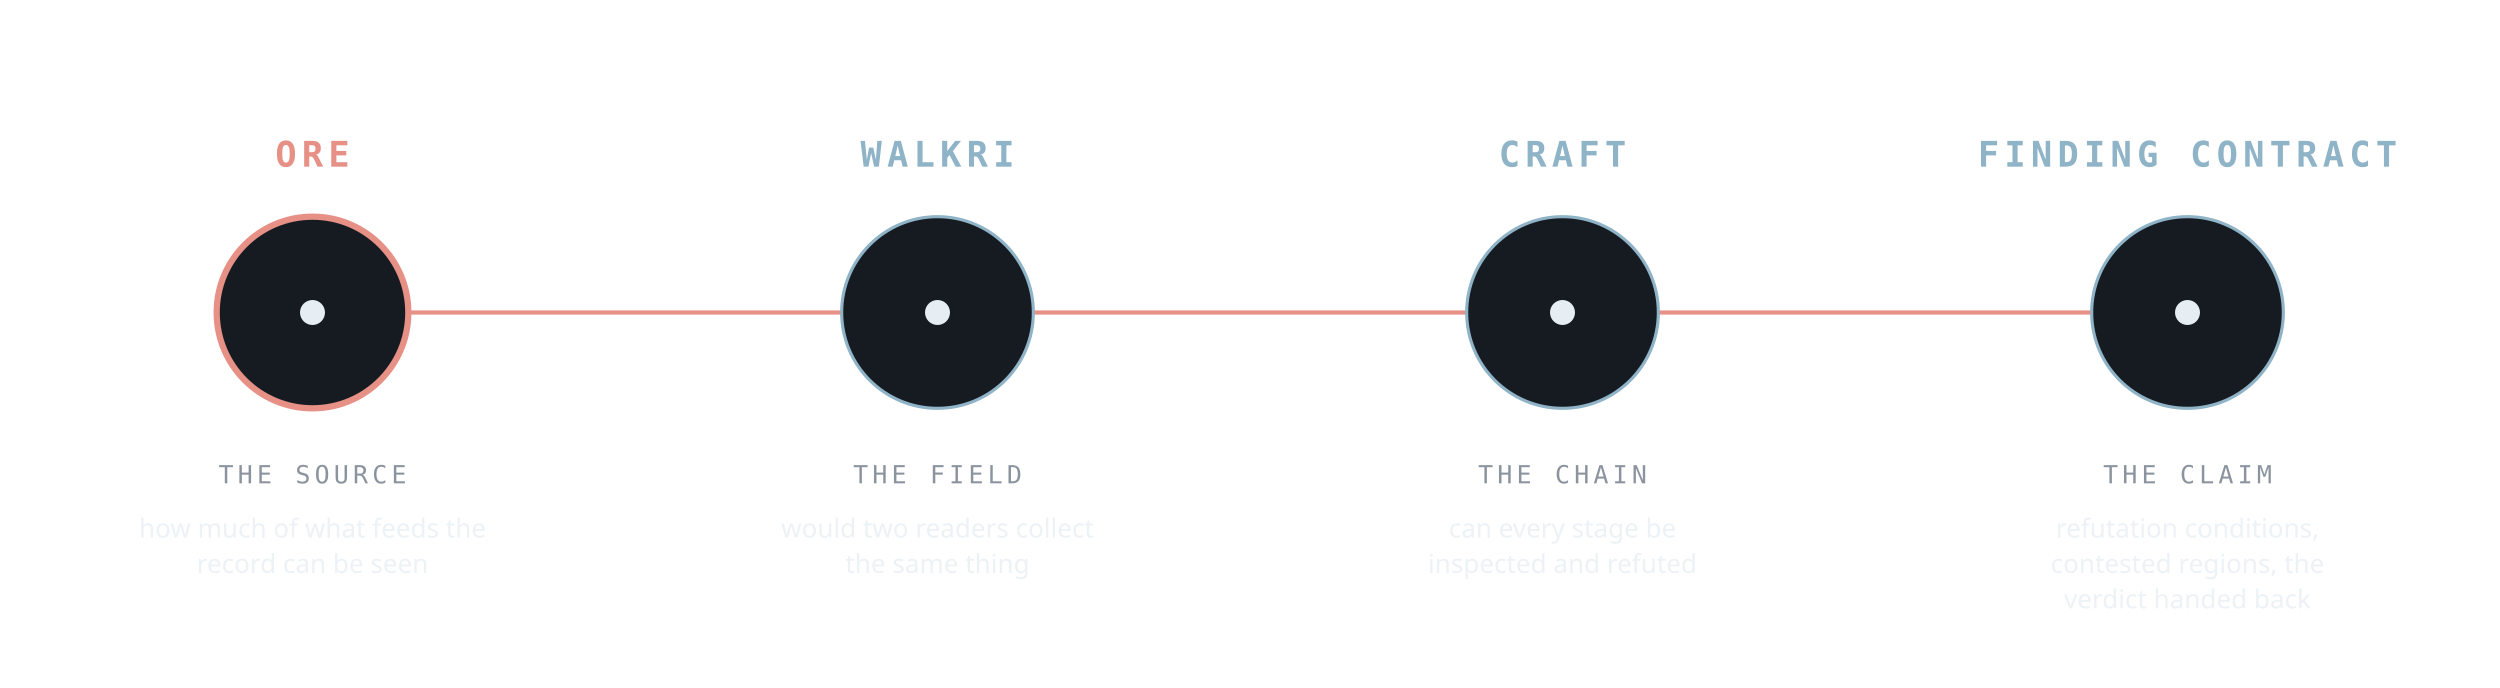
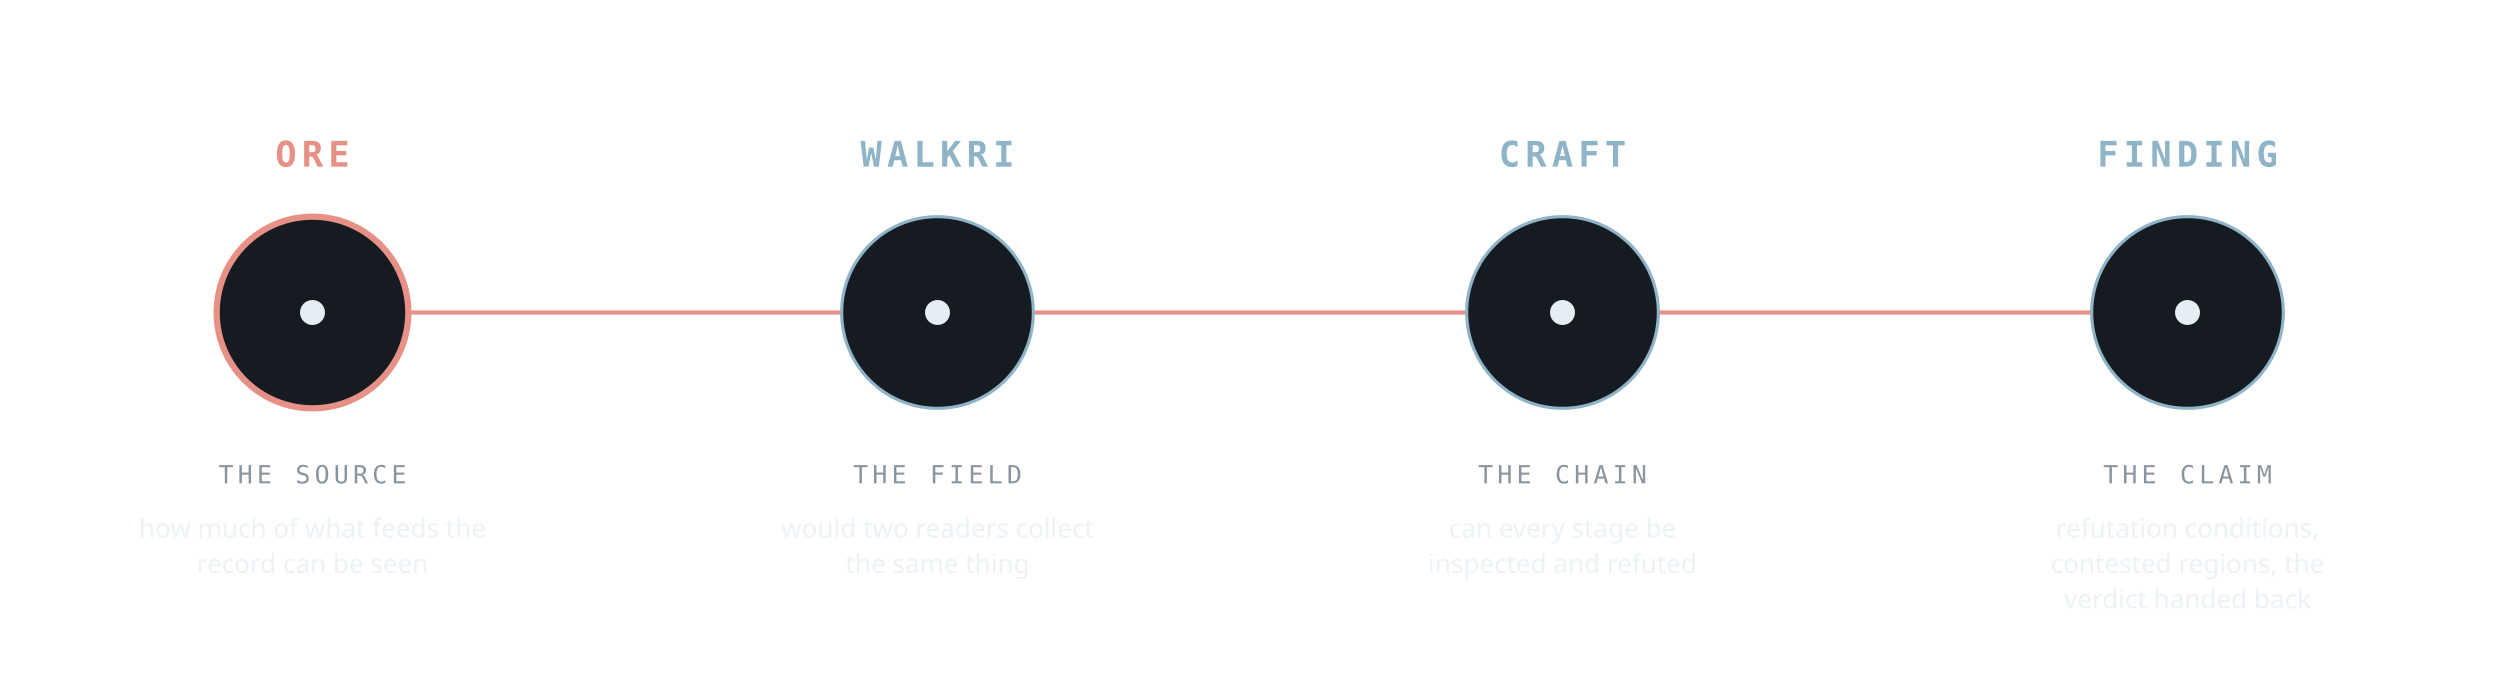
<svg xmlns="http://www.w3.org/2000/svg" viewBox="0 0 1200 330" fill="none">
  <line x1="150" y1="150" x2="1050" y2="150" stroke="#E69086" stroke-width="2" />
  <circle cx="150" cy="150" r="46" fill="#161B22" stroke="#E69086" stroke-width="3" />
  <circle cx="150" cy="150" r="6" fill="#E6EDF3" />
  <text x="150" y="80" text-anchor="middle" font-family="ui-monospace, monospace" font-size="17" letter-spacing="2.5" fill="#E69086" font-weight="600">ORE</text>
  <text x="150" y="232" text-anchor="middle" font-family="ui-monospace, monospace" font-size="12" letter-spacing="2" fill="#8B949E">THE SOURCE</text>
  <text x="150" y="258" text-anchor="middle" font-family="system-ui, sans-serif" font-size="12.5" fill="#E6EDF3" opacity="0.75">how much of what feeds the</text>
  <text x="150" y="275" text-anchor="middle" font-family="system-ui, sans-serif" font-size="12.5" fill="#E6EDF3" opacity="0.75">record can be seen</text>
  <circle cx="450" cy="150" r="46" fill="#161B22" stroke="#8FB3C7" stroke-width="1.5" />
  <circle cx="450" cy="150" r="6" fill="#E6EDF3" />
  <text x="450" y="80" text-anchor="middle" font-family="ui-monospace, monospace" font-size="17" letter-spacing="2.5" fill="#8FB3C7" font-weight="600">WALKRI</text>
  <text x="450" y="232" text-anchor="middle" font-family="ui-monospace, monospace" font-size="12" letter-spacing="2" fill="#8B949E">THE FIELD</text>
  <text x="450" y="258" text-anchor="middle" font-family="system-ui, sans-serif" font-size="12.5" fill="#E6EDF3" opacity="0.75">would two readers collect</text>
  <text x="450" y="275" text-anchor="middle" font-family="system-ui, sans-serif" font-size="12.5" fill="#E6EDF3" opacity="0.75">the same thing</text>
  <circle cx="750" cy="150" r="46" fill="#161B22" stroke="#8FB3C7" stroke-width="1.5" />
  <circle cx="750" cy="150" r="6" fill="#E6EDF3" />
  <text x="750" y="80" text-anchor="middle" font-family="ui-monospace, monospace" font-size="17" letter-spacing="2.5" fill="#8FB3C7" font-weight="600">CRAFT</text>
  <text x="750" y="232" text-anchor="middle" font-family="ui-monospace, monospace" font-size="12" letter-spacing="2" fill="#8B949E">THE CHAIN</text>
  <text x="750" y="258" text-anchor="middle" font-family="system-ui, sans-serif" font-size="12.5" fill="#E6EDF3" opacity="0.75">can every stage be</text>
  <text x="750" y="275" text-anchor="middle" font-family="system-ui, sans-serif" font-size="12.5" fill="#E6EDF3" opacity="0.75">inspected and refuted</text>
  <circle cx="1050" cy="150" r="46" fill="#161B22" stroke="#8FB3C7" stroke-width="1.5" />
  <circle cx="1050" cy="150" r="6" fill="#E6EDF3" />
-   <text x="1050" y="80" text-anchor="middle" font-family="ui-monospace, monospace" font-size="17" letter-spacing="2.5" fill="#8FB3C7" font-weight="600">FINDING CONTRACT</text>
+   <text x="1050" y="80" text-anchor="middle" font-family="ui-monospace, monospace" font-size="17" letter-spacing="2.5" fill="#8FB3C7" font-weight="600">FINDING</text>
  <text x="1050" y="232" text-anchor="middle" font-family="ui-monospace, monospace" font-size="12" letter-spacing="2" fill="#8B949E">THE CLAIM</text>
  <text x="1050" y="258" text-anchor="middle" font-family="system-ui, sans-serif" font-size="12.5" fill="#E6EDF3" opacity="0.75">refutation conditions,</text>
  <text x="1050" y="275" text-anchor="middle" font-family="system-ui, sans-serif" font-size="12.5" fill="#E6EDF3" opacity="0.75">contested regions, the</text>
  <text x="1050" y="292" text-anchor="middle" font-family="system-ui, sans-serif" font-size="12.5" fill="#E6EDF3" opacity="0.75">verdict handed back</text>
</svg>
